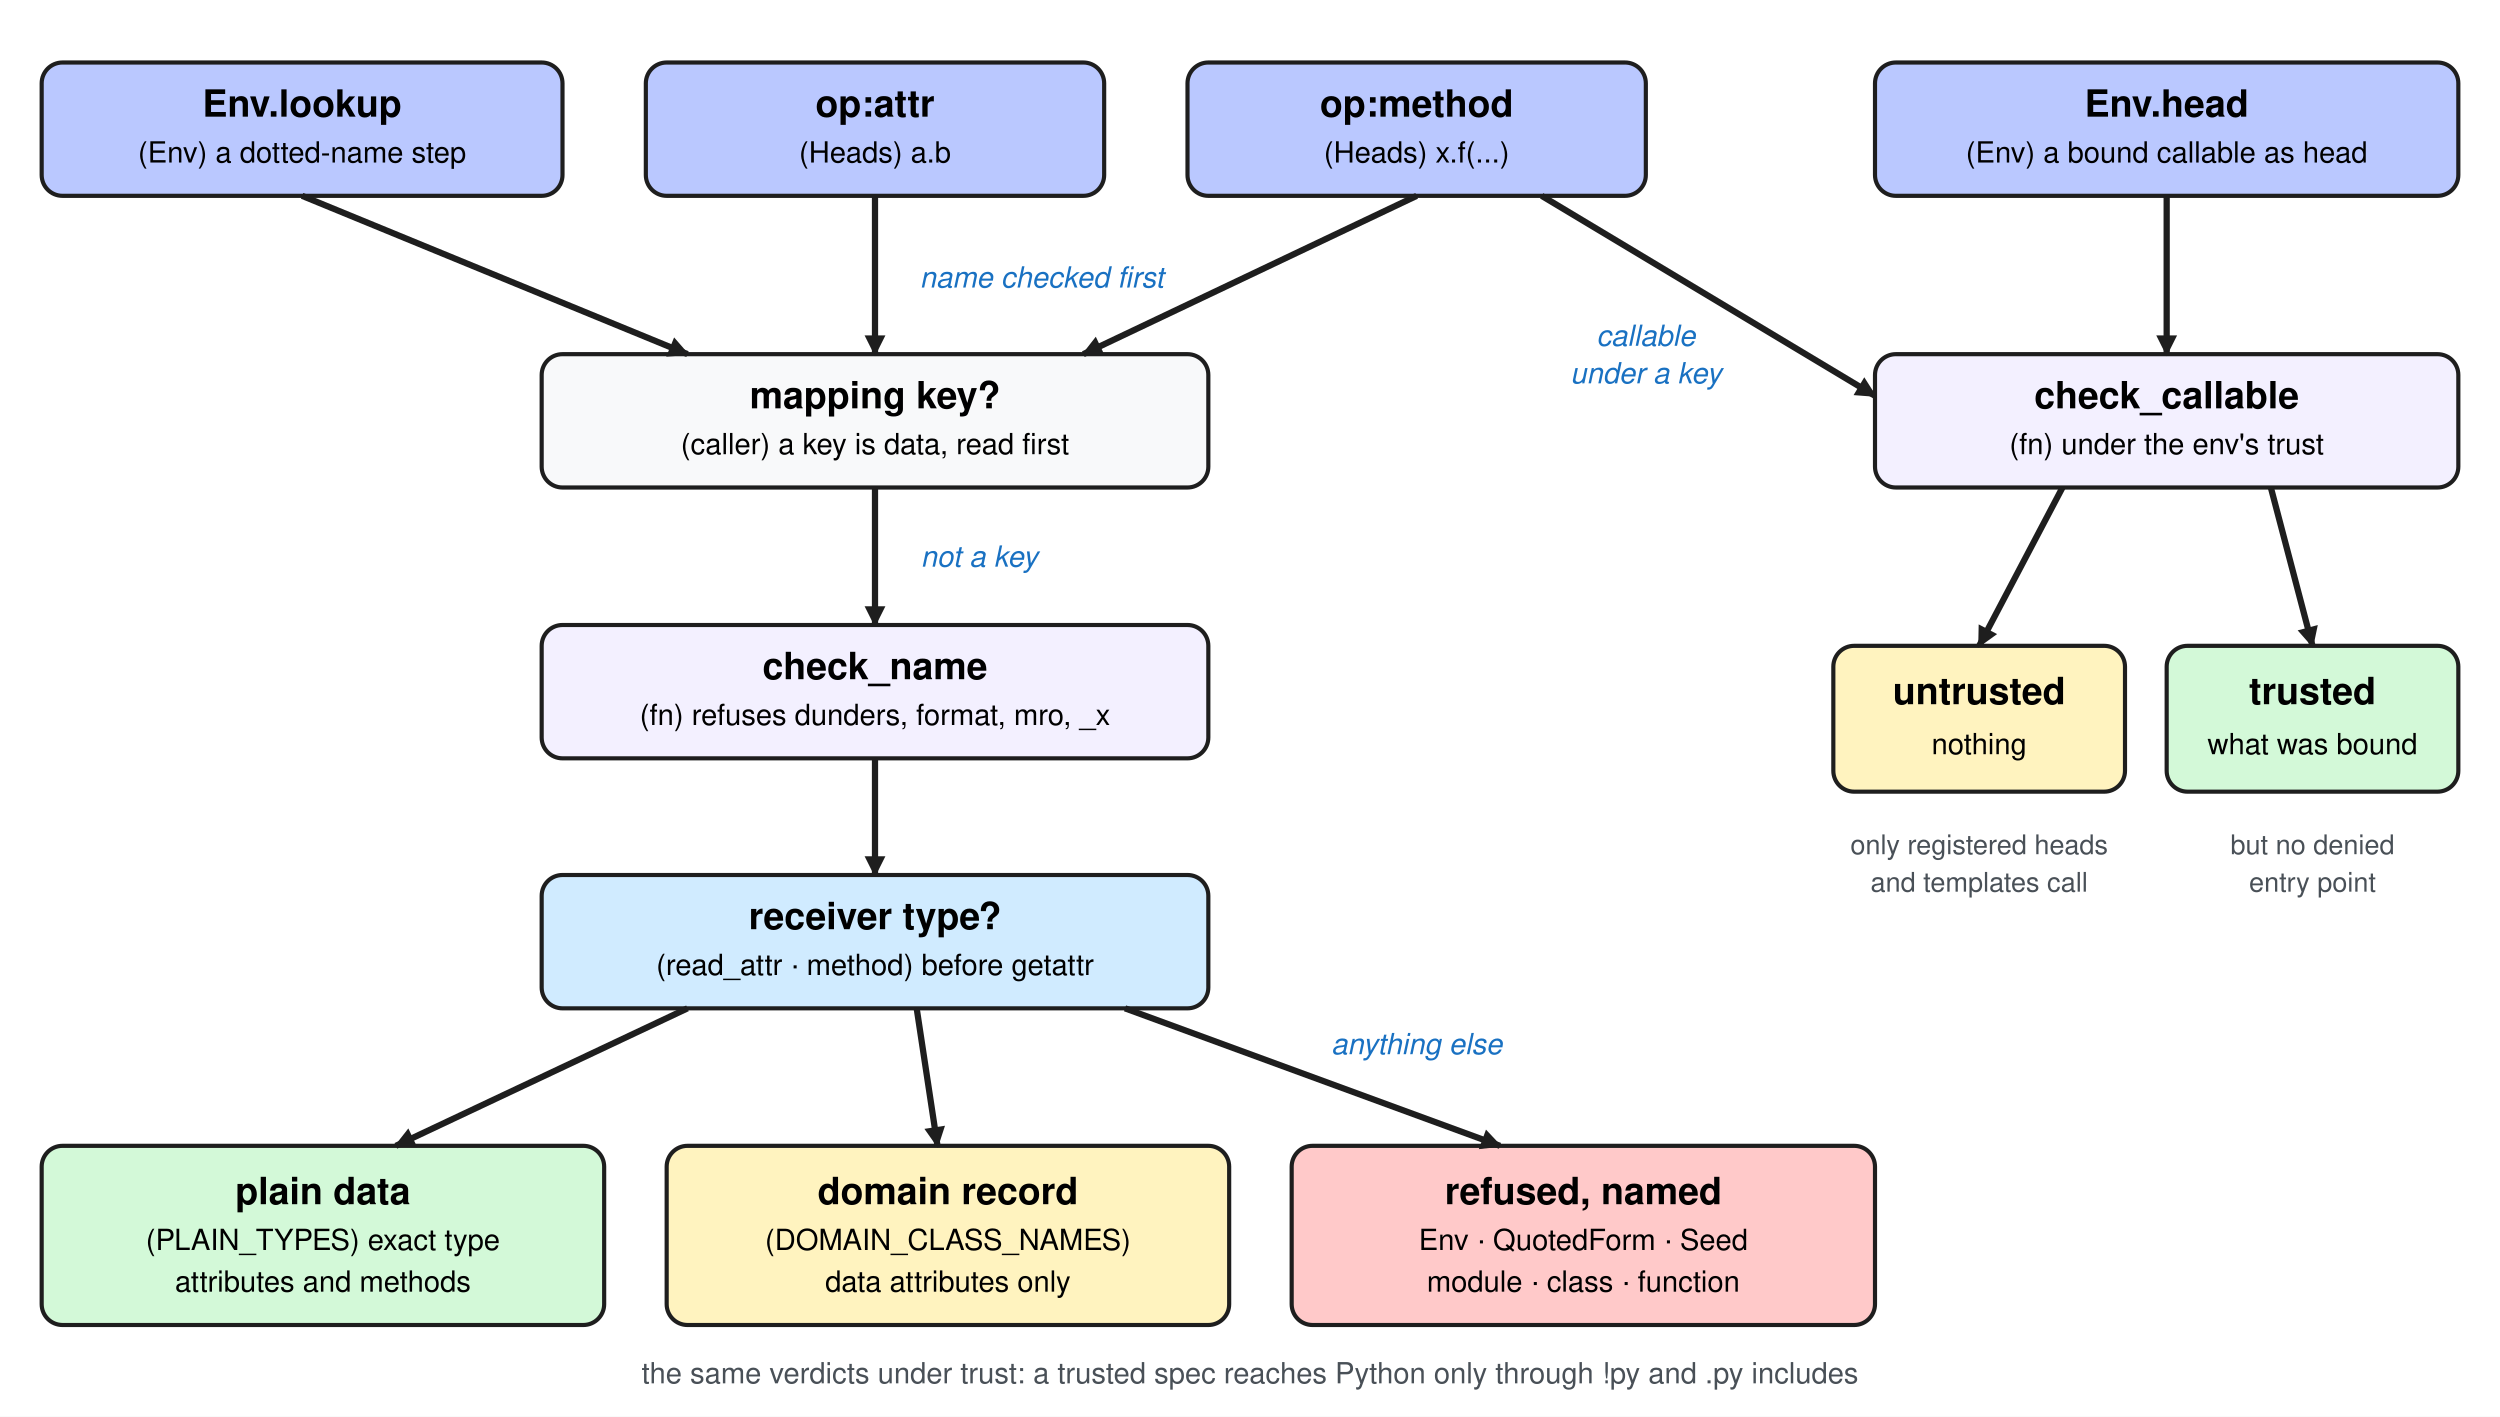
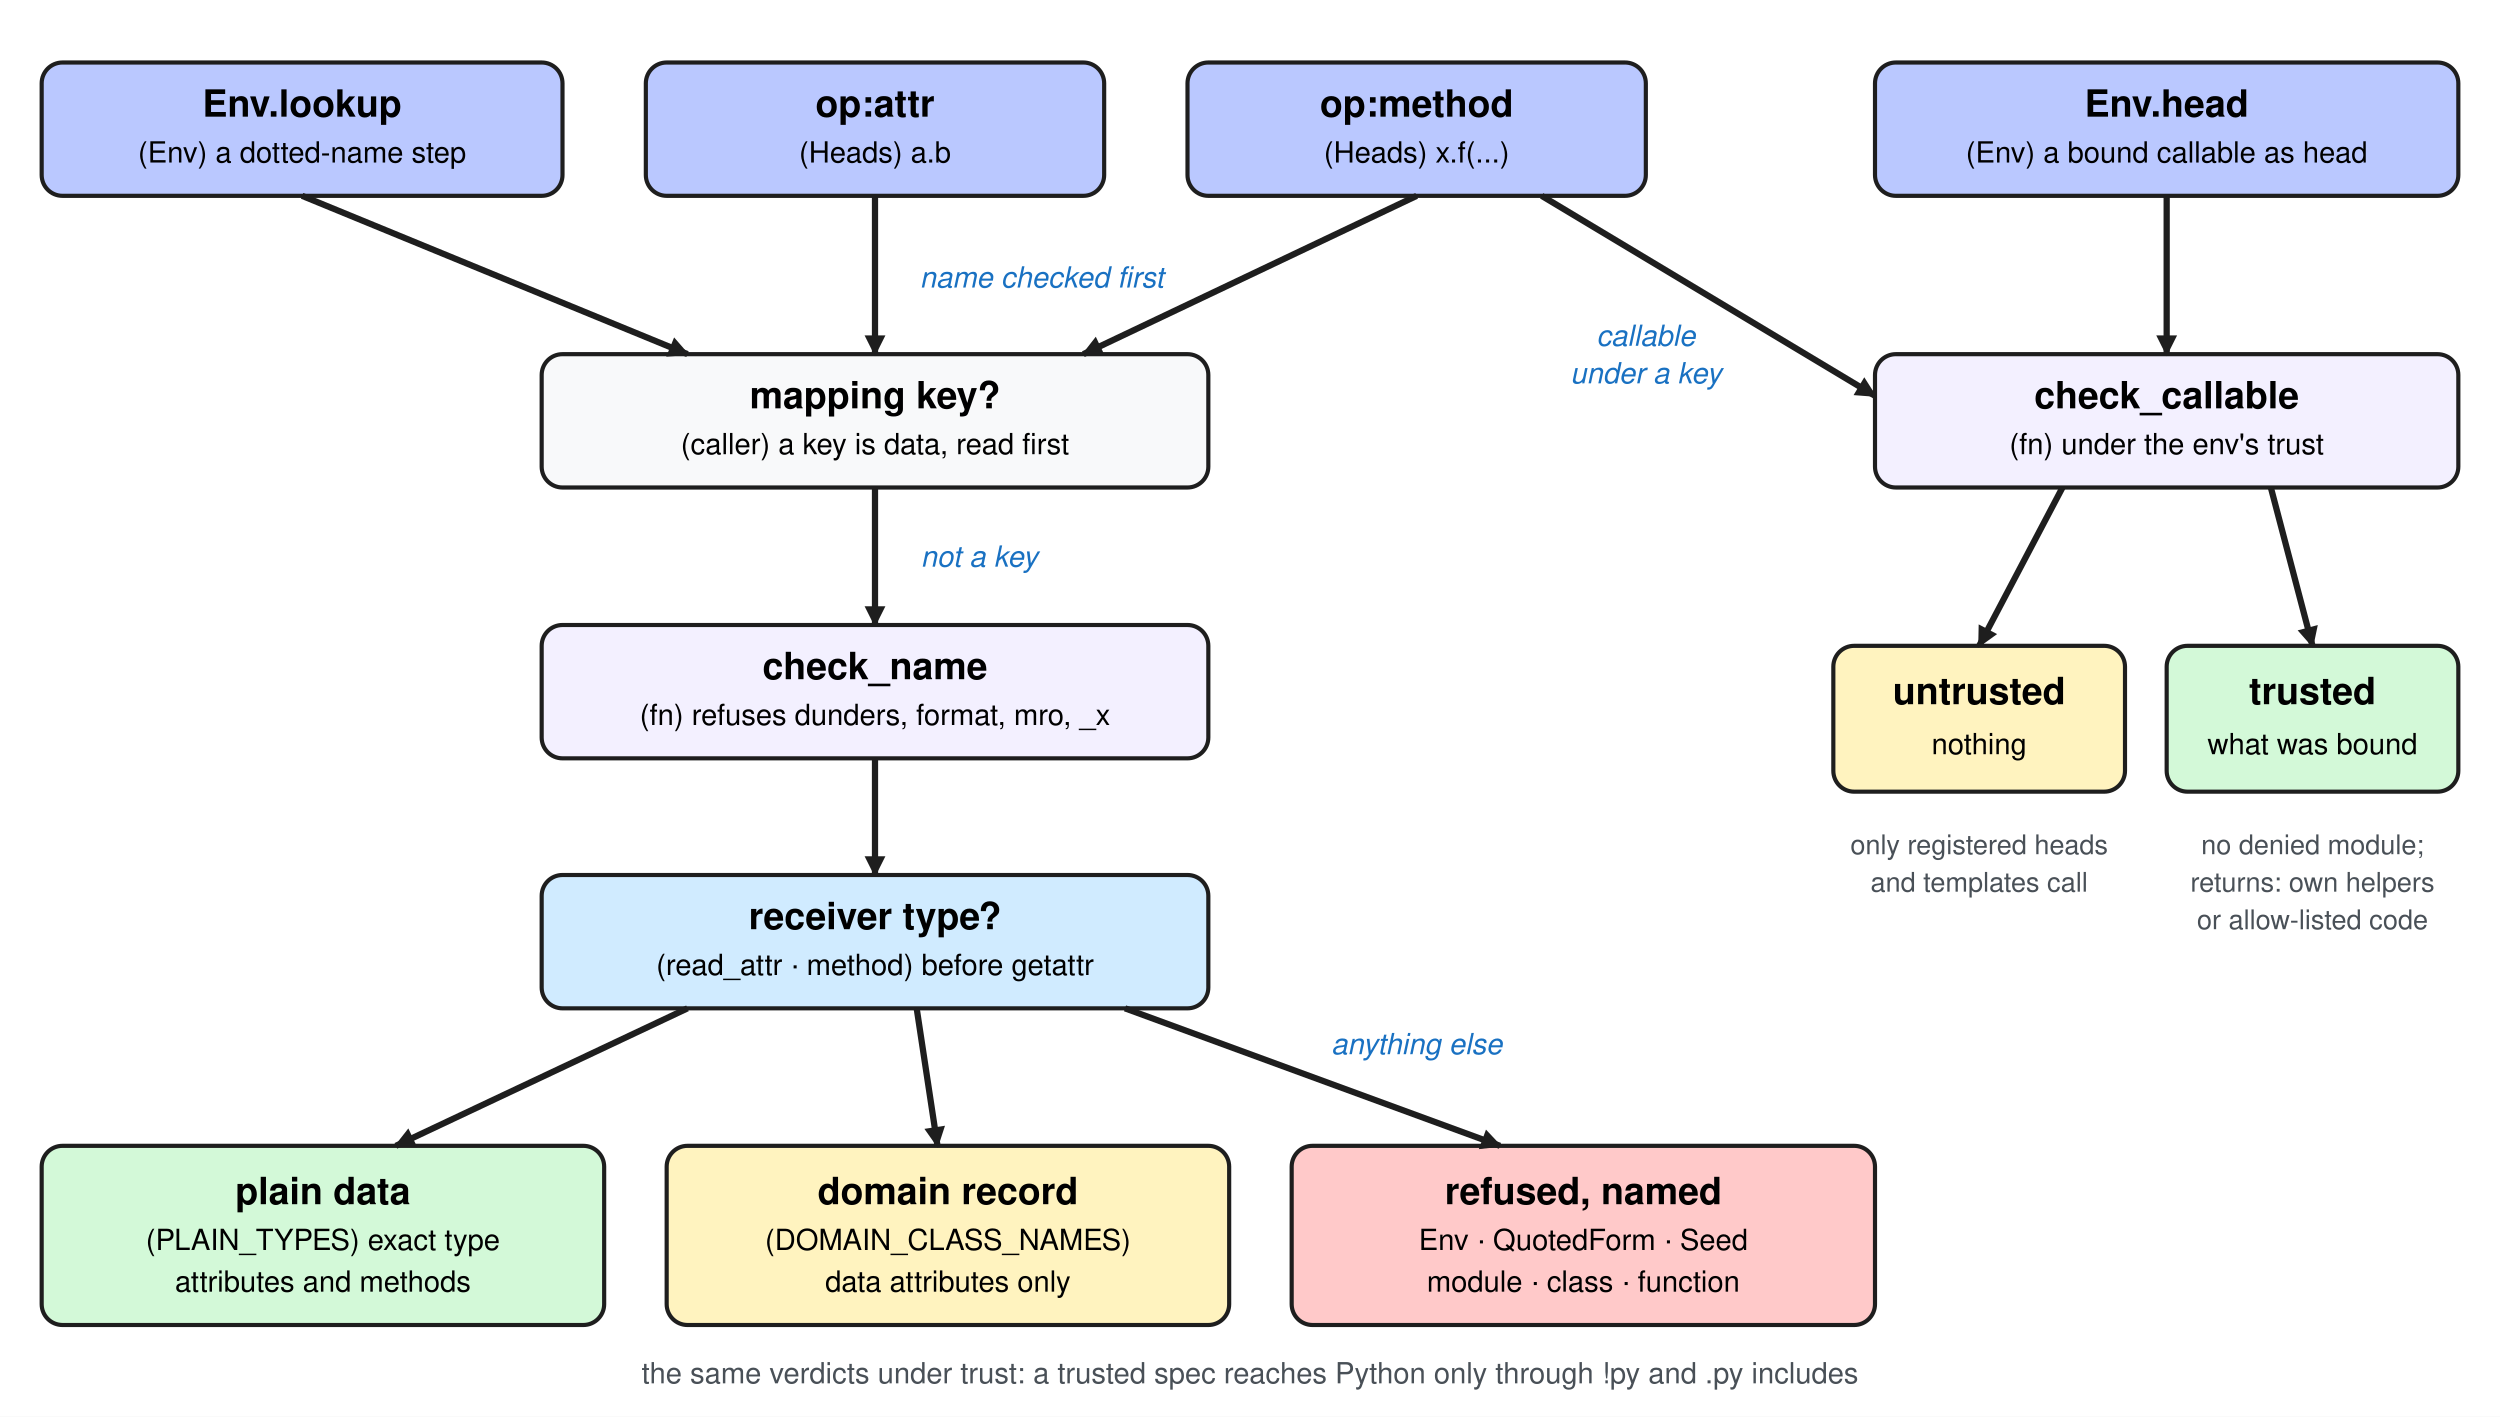
<svg xmlns="http://www.w3.org/2000/svg" width="2400" height="1360" viewBox="0 0 1200 680" font-family="Helvetica, Arial, sans-serif">
  <defs>
    <marker id="arrowhead" viewBox="0 0 10 10" refX="9" refY="5" markerUnits="userSpaceOnUse" markerWidth="10" markerHeight="10" orient="auto-start-reverse">
      <polygon id="arrowhead-shape" points="0,0 10,5 0,10" fill="#1e1e1e" />
    </marker>
  </defs>
  <rect id="bg" x="0" y="0" width="1200" height="680" fill="#ffffff" />
  <g id="n-lookup">
    <rect id="n-lookup-box" x="20" y="30" width="250" height="64" rx="10" fill="#bac8ff" stroke="#1e1e1e" stroke-width="2" />
    <text id="n-lookup-name" x="145" y="56" font-size="18" font-weight="600" text-anchor="middle">Env.lookup</text>
    <text id="n-lookup-kind" x="145" y="78" font-size="14" text-anchor="middle">(Env) a dotted-name step</text>
  </g>
  <g id="n-attr">
    <rect id="n-attr-box" x="310" y="30" width="220" height="64" rx="10" fill="#bac8ff" stroke="#1e1e1e" stroke-width="2" />
    <text id="n-attr-name" x="420" y="56" font-size="18" font-weight="600" text-anchor="middle">op:attr</text>
    <text id="n-attr-kind" x="420" y="78" font-size="14" text-anchor="middle">(Heads) a.b</text>
  </g>
  <g id="n-method">
    <rect id="n-method-box" x="570" y="30" width="220" height="64" rx="10" fill="#bac8ff" stroke="#1e1e1e" stroke-width="2" />
    <text id="n-method-name" x="680" y="56" font-size="18" font-weight="600" text-anchor="middle">op:method</text>
    <text id="n-method-kind" x="680" y="78" font-size="14" text-anchor="middle">(Heads) x.f(...)</text>
  </g>
  <g id="n-head">
    <rect id="n-head-box" x="900" y="30" width="280" height="64" rx="10" fill="#bac8ff" stroke="#1e1e1e" stroke-width="2" />
    <text id="n-head-name" x="1040" y="56" font-size="18" font-weight="600" text-anchor="middle">Env.head</text>
    <text id="n-head-kind" x="1040" y="78" font-size="14" text-anchor="middle">(Env) a bound callable as head</text>
  </g>
  <g id="n-key">
    <rect id="n-key-box" x="260" y="170" width="320" height="64" rx="10" fill="#f8f9fa" stroke="#1e1e1e" stroke-width="2" />
    <text id="n-key-name" x="420" y="196" font-size="18" font-weight="600" text-anchor="middle">mapping key?</text>
    <text id="n-key-kind" x="420" y="218" font-size="14" text-anchor="middle">(caller) a key is data, read first</text>
  </g>
  <line id="e-lookup-key" x1="145" y1="94" x2="330" y2="170" stroke="#1e1e1e" stroke-width="3" marker-end="url(#arrowhead)" />
  <line id="e-attr-key" x1="420" y1="94" x2="420" y2="170" stroke="#1e1e1e" stroke-width="3" marker-end="url(#arrowhead)" />
  <line id="e-method-key" x1="680" y1="94" x2="520" y2="170" stroke="#1e1e1e" stroke-width="3" marker-end="url(#arrowhead)" />
  <text id="l-attr-key" x="500" y="138" font-size="14" fill="#1971c2" font-style="italic" text-anchor="middle">name checked first</text>
  <g id="n-cc">
    <rect id="n-cc-box" x="900" y="170" width="280" height="64" rx="10" fill="#f3f0ff" stroke="#1e1e1e" stroke-width="2" />
    <text id="n-cc-name" x="1040" y="196" font-size="18" font-weight="600" text-anchor="middle">check_callable</text>
    <text id="n-cc-kind" x="1040" y="218" font-size="14" text-anchor="middle">(fn) under the env's trust</text>
  </g>
  <line id="e-head-cc" x1="1040" y1="94" x2="1040" y2="170" stroke="#1e1e1e" stroke-width="3" marker-end="url(#arrowhead)" />
  <line id="e-method-cc" x1="740" y1="94" x2="900" y2="190" stroke="#1e1e1e" stroke-width="3" marker-end="url(#arrowhead)" />
  <text id="l-method-cc" x="790" y="166" font-size="14" fill="#1971c2" font-style="italic" text-anchor="middle">callable</text>
  <text id="l-method-cc2" x="790" y="184" font-size="14" fill="#1971c2" font-style="italic" text-anchor="middle">under a key</text>
  <g id="n-untr">
    <rect id="n-untr-box" x="880" y="310" width="140" height="70" rx="10" fill="#fff3bf" stroke="#1e1e1e" stroke-width="2" />
    <text id="n-untr-name" x="950" y="338" font-size="18" font-weight="600" text-anchor="middle">untrusted</text>
    <text id="n-untr-kind" x="950" y="362" font-size="14" text-anchor="middle">nothing</text>
  </g>
  <g id="n-tr">
    <rect id="n-tr-box" x="1040" y="310" width="140" height="70" rx="10" fill="#d3f9d8" stroke="#1e1e1e" stroke-width="2" />
    <text id="n-tr-name" x="1110" y="338" font-size="18" font-weight="600" text-anchor="middle">trusted</text>
    <text id="n-tr-kind" x="1110" y="362" font-size="14" text-anchor="middle">what was bound</text>
  </g>
-   <text id="l-tr" x="1110" y="410" font-size="13" fill="#495057" text-anchor="middle">but no denied</text>
-   <text id="l-tr2" x="1110" y="428" font-size="13" fill="#495057" text-anchor="middle">entry point</text>
+   <text id="l-tr" x="1110" y="410" font-size="13" fill="#495057" text-anchor="middle">no denied module;</text>
+   <text id="l-tr2" x="1110" y="428" font-size="13" fill="#495057" text-anchor="middle">returns: own helpers</text>
+   <text id="l-tr3" x="1110" y="446" font-size="13" fill="#495057" text-anchor="middle">or allow-listed code</text>
  <line id="e-cc-untr" x1="990" y1="234" x2="950" y2="310" stroke="#1e1e1e" stroke-width="3" marker-end="url(#arrowhead)" />
  <line id="e-cc-tr" x1="1090" y1="234" x2="1110" y2="310" stroke="#1e1e1e" stroke-width="3" marker-end="url(#arrowhead)" />
  <text id="l-cc" x="950" y="410" font-size="13" fill="#495057" text-anchor="middle">only registered heads</text>
  <text id="l-cc2" x="950" y="428" font-size="13" fill="#495057" text-anchor="middle">and templates call</text>
  <g id="n-name">
    <rect id="n-name-box" x="260" y="300" width="320" height="64" rx="10" fill="#f3f0ff" stroke="#1e1e1e" stroke-width="2" />
    <text id="n-name-name" x="420" y="326" font-size="18" font-weight="600" text-anchor="middle">check_name</text>
    <text id="n-name-kind" x="420" y="348" font-size="14" text-anchor="middle">(fn) refuses dunders, format, mro, _x</text>
  </g>
  <line id="e-key-name" x1="420" y1="234" x2="420" y2="300" stroke="#1e1e1e" stroke-width="3" marker-end="url(#arrowhead)" />
  <text id="l-key-name" x="470" y="272" font-size="14" fill="#1971c2" font-style="italic" text-anchor="middle">not a key</text>
  <g id="n-type">
    <rect id="n-type-box" x="260" y="420" width="320" height="64" rx="10" fill="#d0ebff" stroke="#1e1e1e" stroke-width="2" />
    <text id="n-type-name" x="420" y="446" font-size="18" font-weight="600" text-anchor="middle">receiver type?</text>
    <text id="n-type-kind" x="420" y="468" font-size="14" text-anchor="middle">(read_attr · method) before getattr</text>
  </g>
  <line id="e-name-type" x1="420" y1="364" x2="420" y2="420" stroke="#1e1e1e" stroke-width="3" marker-end="url(#arrowhead)" />
  <g id="n-plain">
    <rect id="n-plain-box" x="20" y="550" width="270" height="86" rx="10" fill="#d3f9d8" stroke="#1e1e1e" stroke-width="2" />
    <text id="n-plain-name" x="155" y="578" font-size="18" font-weight="600" text-anchor="middle">plain data</text>
    <text id="n-plain-kind" x="155" y="600" font-size="14" text-anchor="middle">(PLAIN_TYPES) exact type</text>
    <text id="n-plain-kind2" x="155" y="620" font-size="14" text-anchor="middle">attributes and methods</text>
  </g>
  <g id="n-dom">
    <rect id="n-dom-box" x="320" y="550" width="270" height="86" rx="10" fill="#fff3bf" stroke="#1e1e1e" stroke-width="2" />
    <text id="n-dom-name" x="455" y="578" font-size="18" font-weight="600" text-anchor="middle">domain record</text>
    <text id="n-dom-kind" x="455" y="600" font-size="14" text-anchor="middle">(DOMAIN_CLASS_NAMES)</text>
    <text id="n-dom-kind2" x="455" y="620" font-size="14" text-anchor="middle">data attributes only</text>
  </g>
  <g id="n-ref">
    <rect id="n-ref-box" x="620" y="550" width="280" height="86" rx="10" fill="#ffc9c9" stroke="#1e1e1e" stroke-width="2" />
    <text id="n-ref-name" x="760" y="578" font-size="18" font-weight="600" text-anchor="middle">refused, named</text>
    <text id="n-ref-kind" x="760" y="600" font-size="14" text-anchor="middle">Env · QuotedForm · Seed</text>
    <text id="n-ref-kind2" x="760" y="620" font-size="14" text-anchor="middle">module · class · function</text>
  </g>
  <line id="e-type-plain" x1="330" y1="484" x2="190" y2="550" stroke="#1e1e1e" stroke-width="3" marker-end="url(#arrowhead)" />
  <line id="e-type-dom" x1="440" y1="484" x2="450" y2="550" stroke="#1e1e1e" stroke-width="3" marker-end="url(#arrowhead)" />
  <line id="e-type-ref" x1="540" y1="484" x2="720" y2="550" stroke="#1e1e1e" stroke-width="3" marker-end="url(#arrowhead)" />
  <text id="l-type-ref" x="680" y="506" font-size="14" fill="#1971c2" font-style="italic" text-anchor="middle">anything else</text>
  <text id="foot" x="600" y="664" font-size="14" fill="#495057" text-anchor="middle">the same verdicts under trust: a trusted spec reaches Python only through !py and .py includes</text>
</svg>
